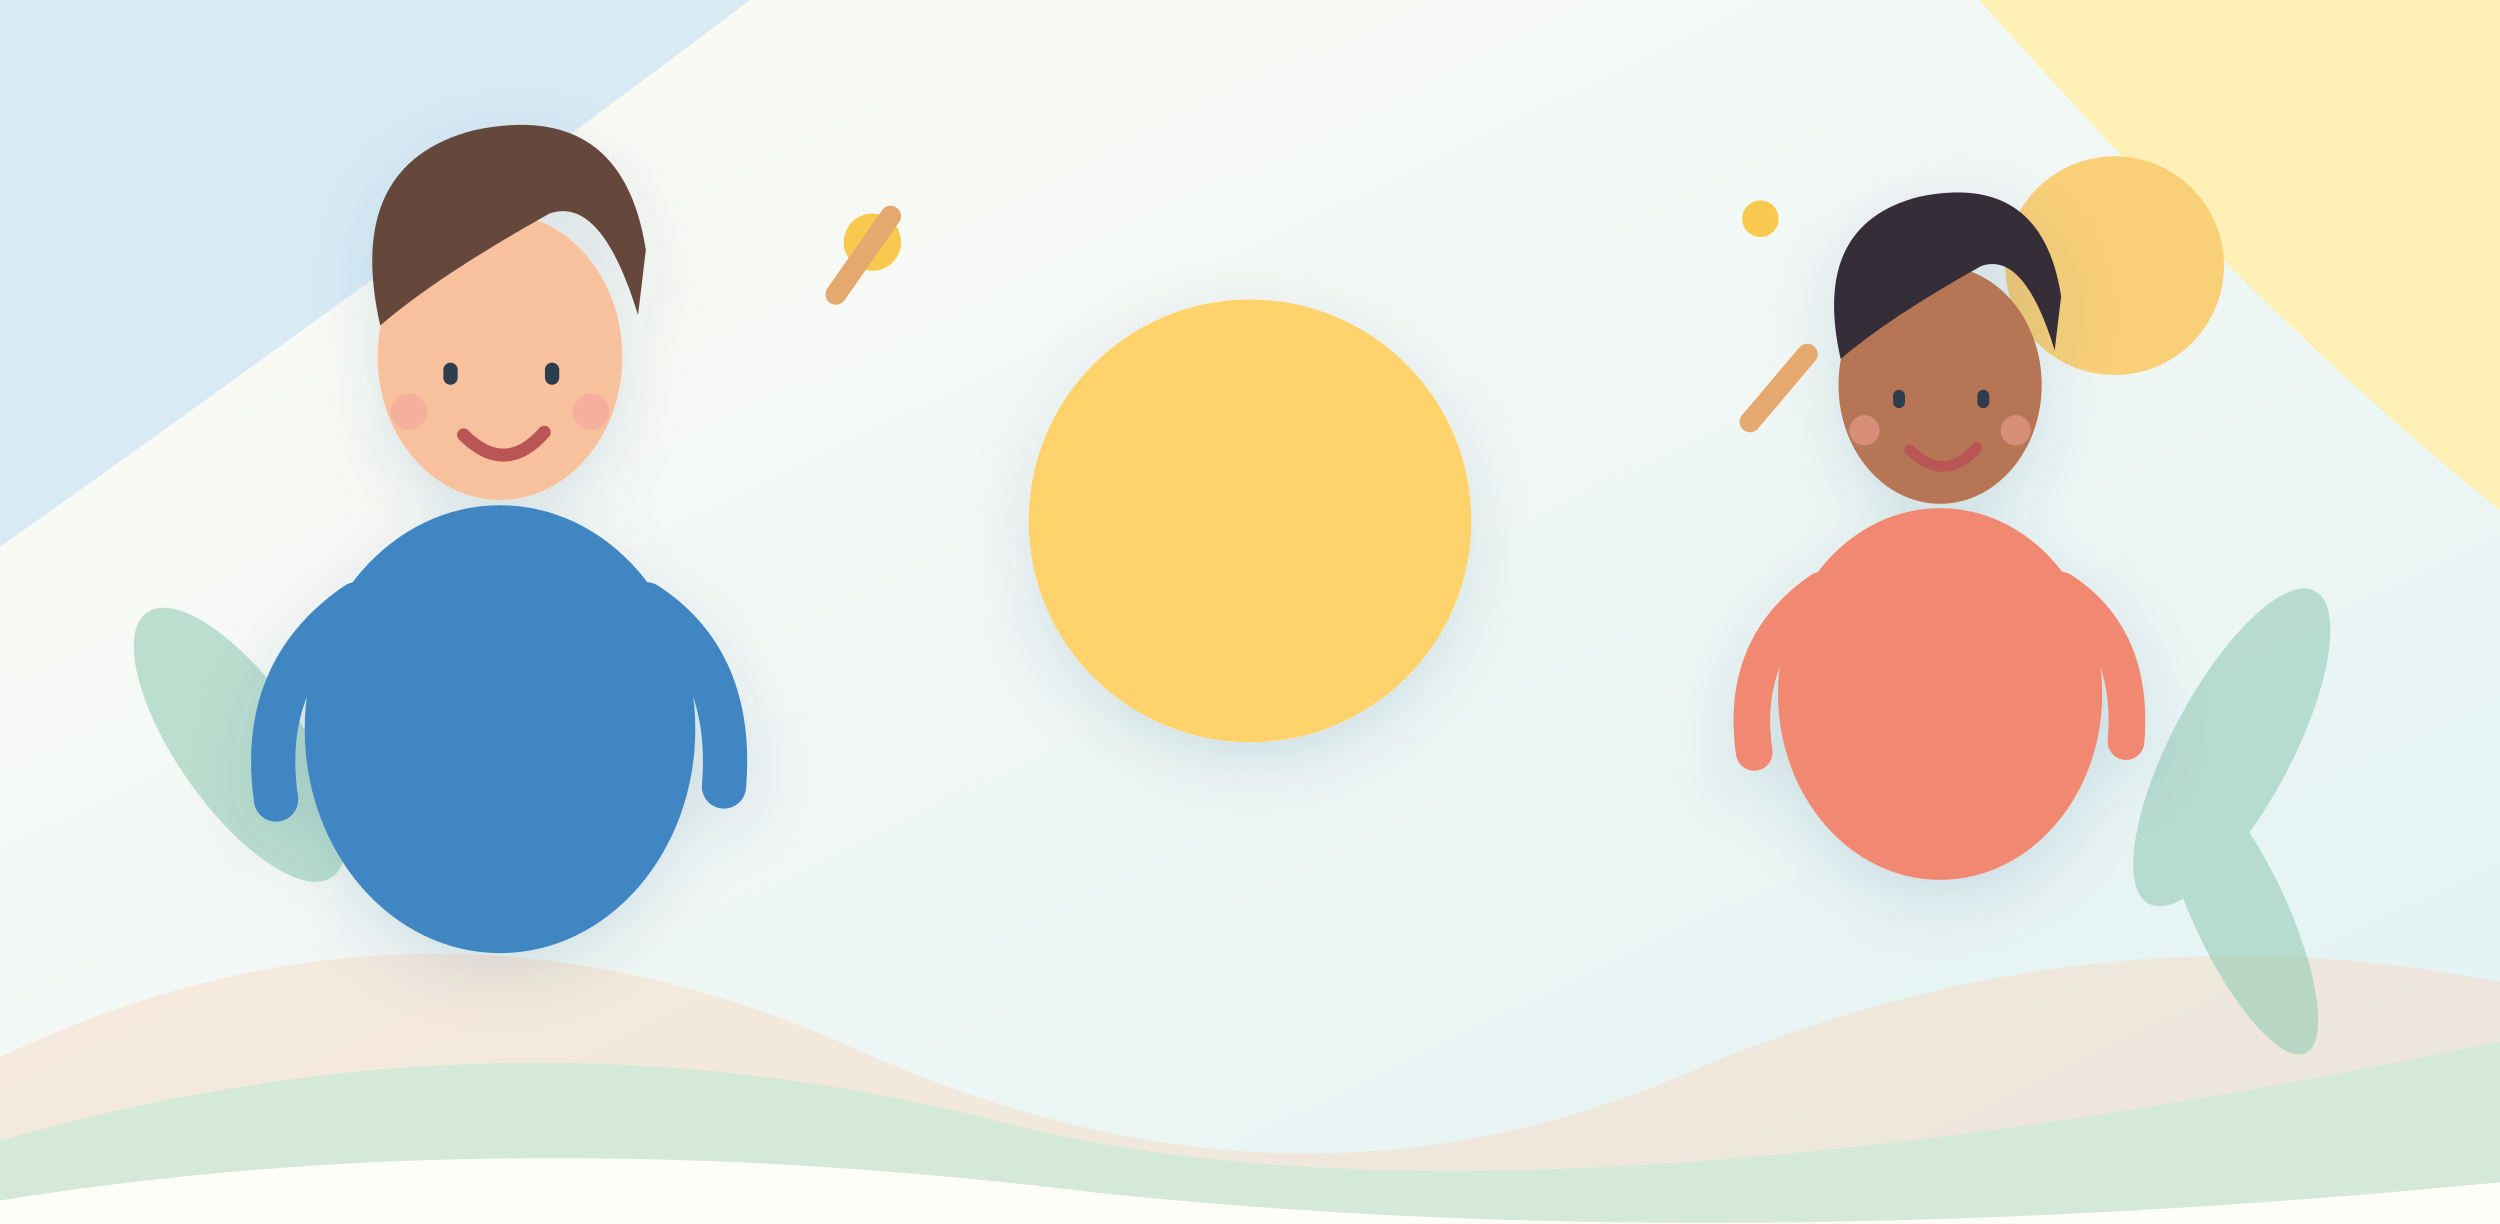
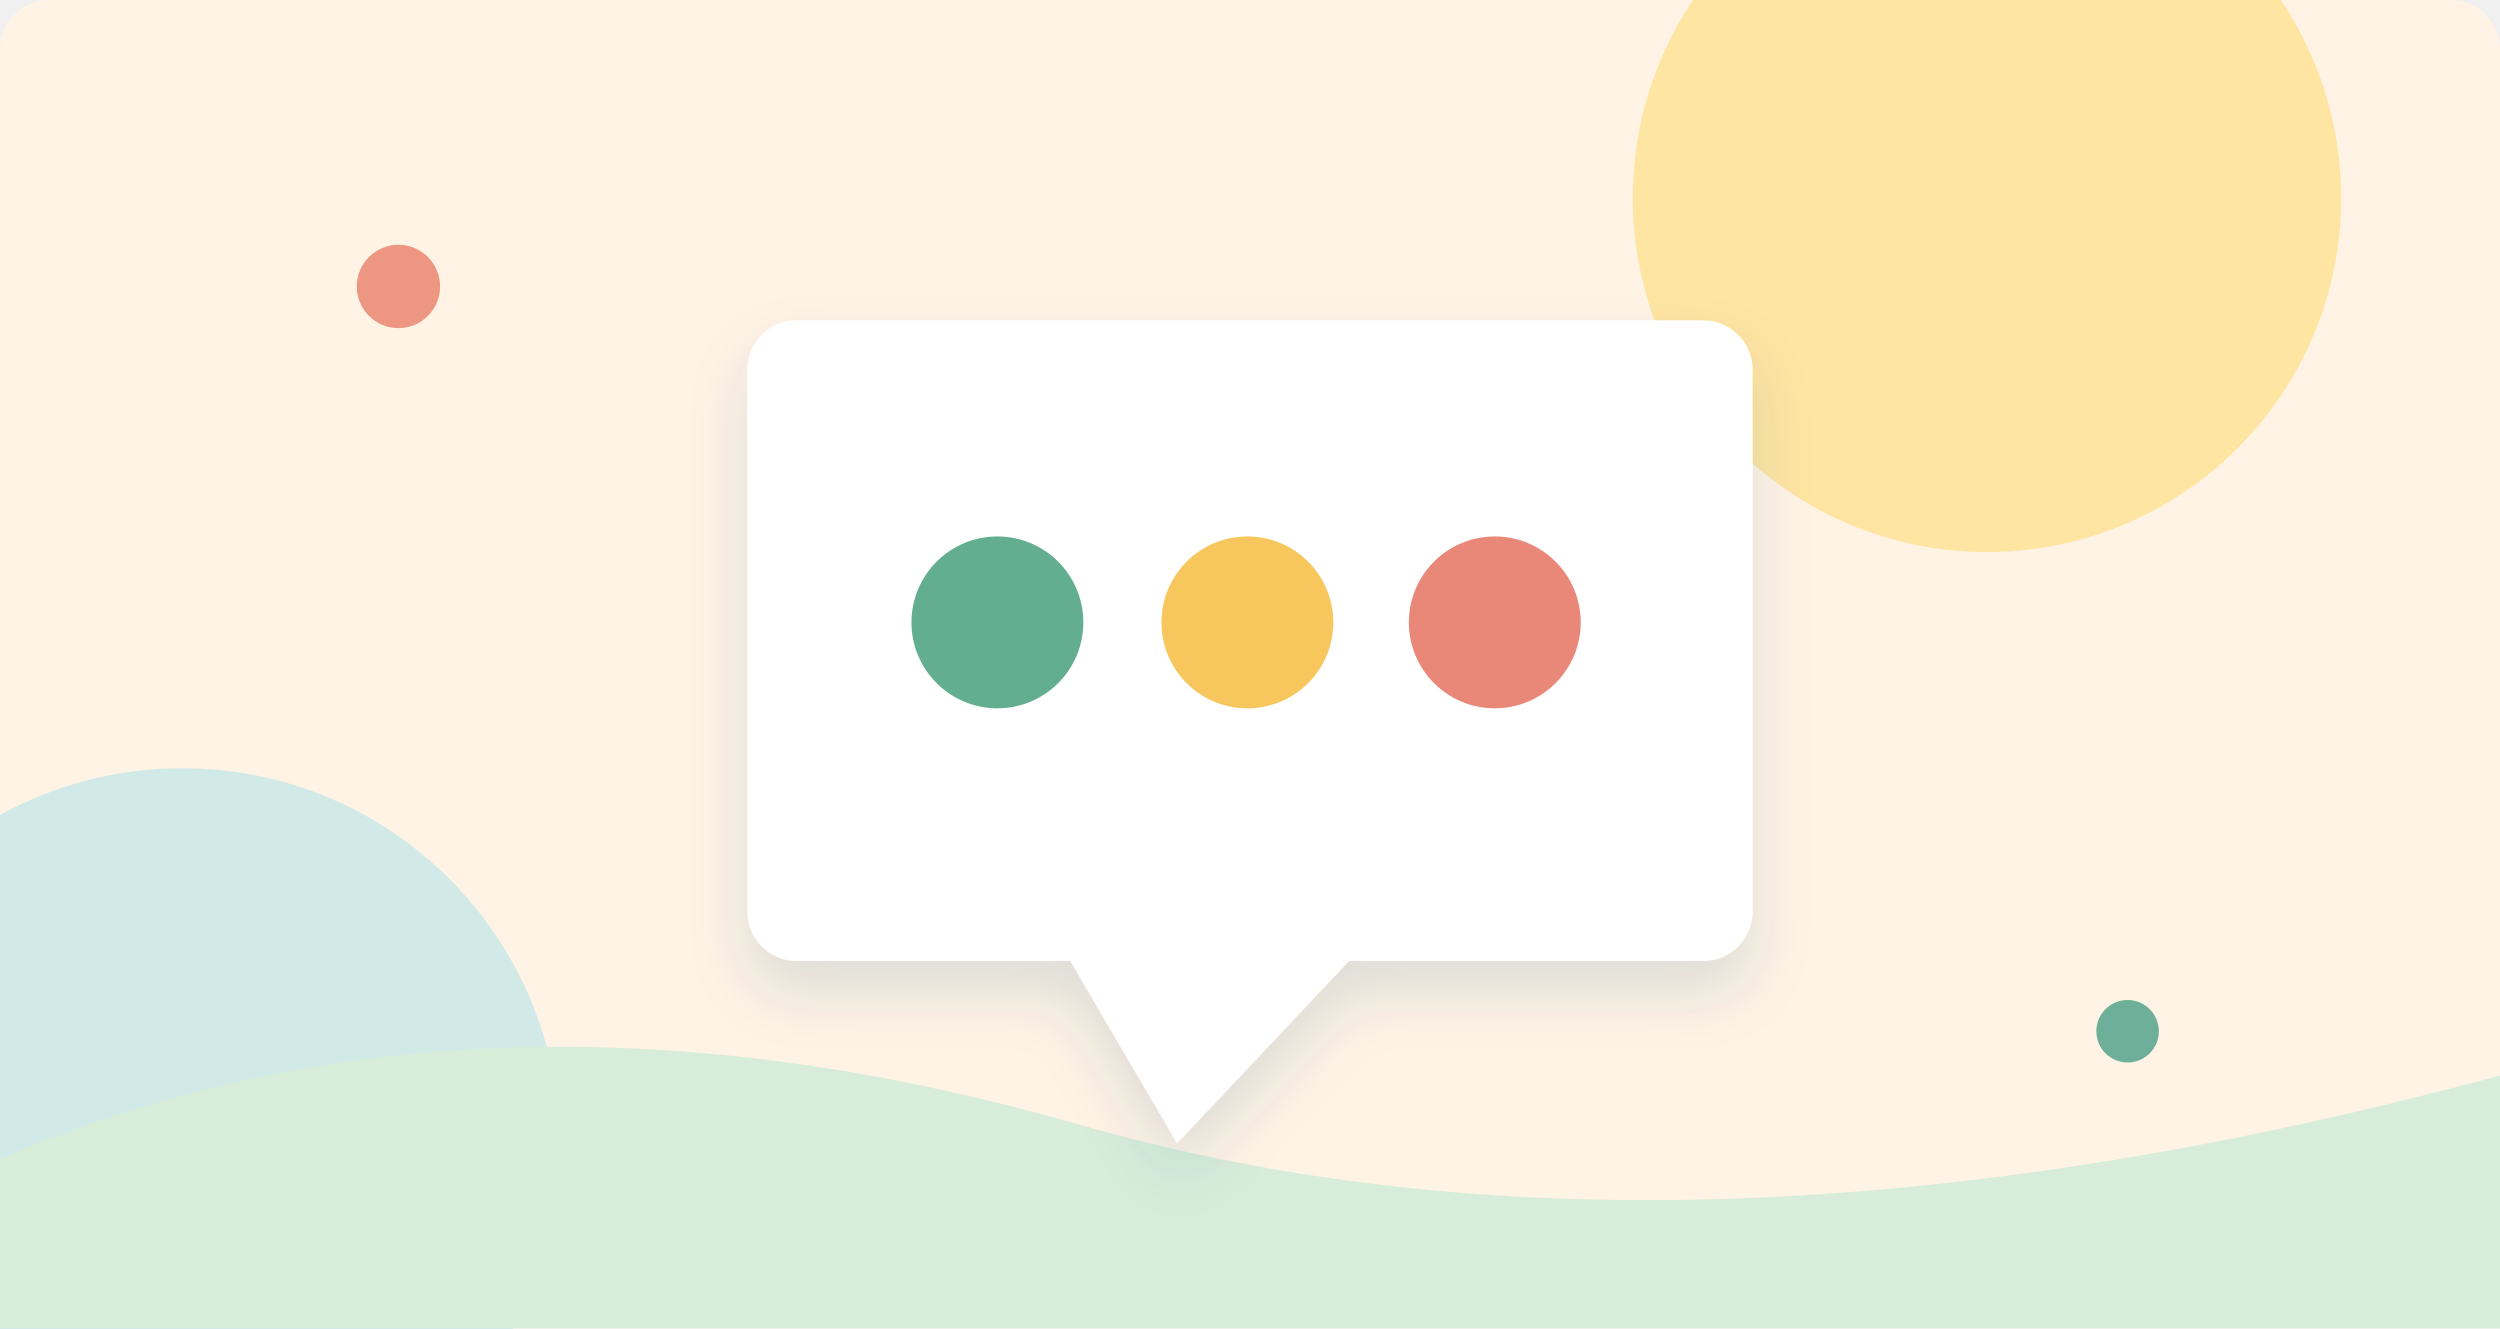
- <svg xmlns="http://www.w3.org/2000/svg" viewBox="0 0 960 470" role="img" aria-label="Ilustração alegre da comunidade escolar">
+ <svg xmlns="http://www.w3.org/2000/svg" viewBox="0 0 960 510">
  <defs>
-     <linearGradient id="bg" x2="1" y2="1">
-       <stop stop-color="#FFFCF5" />
-       <stop offset="1" stop-color="#E1F2F4" />
-     </linearGradient>
-     <filter id="sh">
-       <feDropShadow dx="0" dy="8" stdDeviation="12" flood-color="#1D4978" flood-opacity=".13" />
+     <filter id="shadow">
+       <feDropShadow dx="0" dy="12" stdDeviation="11" flood-color="#1C457A" flood-opacity=".13" />
    </filter>
  </defs>
-   <rect width="960" height="470" fill="url(#bg)" />
-   <path d="M0 0h288Q169 90 0 210Z" fill="#D8EBF5" />
-   <path d="M960 0H760Q870 124 960 196Z" fill="#FFF0B5" />
-   <circle cx="812" cy="102" r="42" fill="#F9D078" />
-   <path d="M0 406Q163 328 329 403T648 412T960 377V470H0Z" fill="#F9D7BE" opacity=".45" />
-   <path d="M0 438Q195 382 385 431T960 400V470H0Z" fill="#D4E9D8" />
-   <g opacity=".55" fill="#8CC9B1">
-     <ellipse cx="92" cy="286" rx="24" ry="62" transform="rotate(-35 92 286)" />
-     <ellipse cx="857" cy="287" rx="23" ry="68" transform="rotate(28 857 287)" />
-     <ellipse cx="860" cy="350" rx="18" ry="60" transform="rotate(-25 860 350)" />
+   <rect x="0" y="0" width="960" height="510" rx="19" fill="#FFF3E5" />
+   <circle cx="763" cy="76" r="136" fill="#FFE5A2" />
+   <circle cx="70" cy="440" r="145" fill="#D1E9E7" />
+   <path d="M0 445Q185 366 415 432T960 413V510H0Z" fill="#D7EDD9" />
+   <g filter="url(#shadow)">
+     <rect x="287" y="123" width="386" height="246" rx="19" fill="#FFFFFF" />
+     <circle cx="383" cy="239" r="33" fill="#64AE91" />
+     <circle cx="479" cy="239" r="33" fill="#F7C65D" />
+     <circle cx="574" cy="239" r="33" fill="#E98879" />
+     <path d="M411 369l41 70 66-70Z" fill="#FFFFFF" />
  </g>
-   <g filter="url(#sh)">
-     <g transform="translate(192 130) scale(1)">
-       <ellipse cx="0" cy="150" rx="75" ry="86" fill="#3F86C2" />
-       <path d="M-55 102q-38 26-31 75M56 102q34 22 30 70" fill="none" stroke="#3F86C2" stroke-width="17" stroke-linecap="round" />
-       <ellipse cy="7" cx="0" rx="47" ry="55" fill="#F7C19E" />
-       <path d="M-46-5q-14-62 36-75 57-12 66 46l-3 25Q39-55 19-48q-43 24-65 43" fill="#65473A" />
-       <path d="M-19 12v3m39-3v3" fill="none" stroke="#2E3D4C" stroke-width="5.5" stroke-linecap="round" />
-       <path d="M-14 37q16 16 31-1" fill="none" stroke="#B95655" stroke-width="5" stroke-linecap="round" />
-       <circle cx="-35" cy="28" r="7" fill="#F3A298" opacity=".55" />
-       <circle cx="35" cy="28" r="7" fill="#F3A298" opacity=".55" />
-     </g>
-     <g transform="translate(745 142) scale(0.83)">
-       <ellipse cx="0" cy="150" rx="75" ry="86" fill="#F18872" />
-       <path d="M-55 102q-38 26-31 75M56 102q34 22 30 70" fill="none" stroke="#F18872" stroke-width="17" stroke-linecap="round" />
-       <ellipse cy="7" cx="0" rx="47" ry="55" fill="#B67554" />
-       <path d="M-46-5q-14-62 36-75 57-12 66 46l-3 25Q39-55 19-48q-43 24-65 43" fill="#342F39" />
-       <path d="M-19 12v3m39-3v3" fill="none" stroke="#2E3D4C" stroke-width="5.5" stroke-linecap="round" />
-       <path d="M-14 37q16 16 31-1" fill="none" stroke="#B95655" stroke-width="5" stroke-linecap="round" />
-       <circle cx="-35" cy="28" r="7" fill="#F3A298" opacity=".55" />
-       <circle cx="35" cy="28" r="7" fill="#F3A298" opacity=".55" />
-     </g>
-     <circle cx="480" cy="200" r="85" fill="#FFD36C" />
-   </g>
-   <g fill="#F8C84F">
-     <circle cx="335" cy="93" r="11" />
-     <circle cx="676" cy="84" r="7" />
-   </g>
-   <path d="M321 113l21-30m330 79 22-26" stroke="#E5A96F" stroke-width="8" stroke-linecap="round" />
-   <path d="M0 461q193-31 421-3 239 25 539-4v16H0Z" fill="#FFFDF8" />
+   <circle cx="153" cy="110" r="16" fill="#ED9783" />
+   <circle cx="817" cy="396" r="12" fill="#6DAF98" />
</svg>
